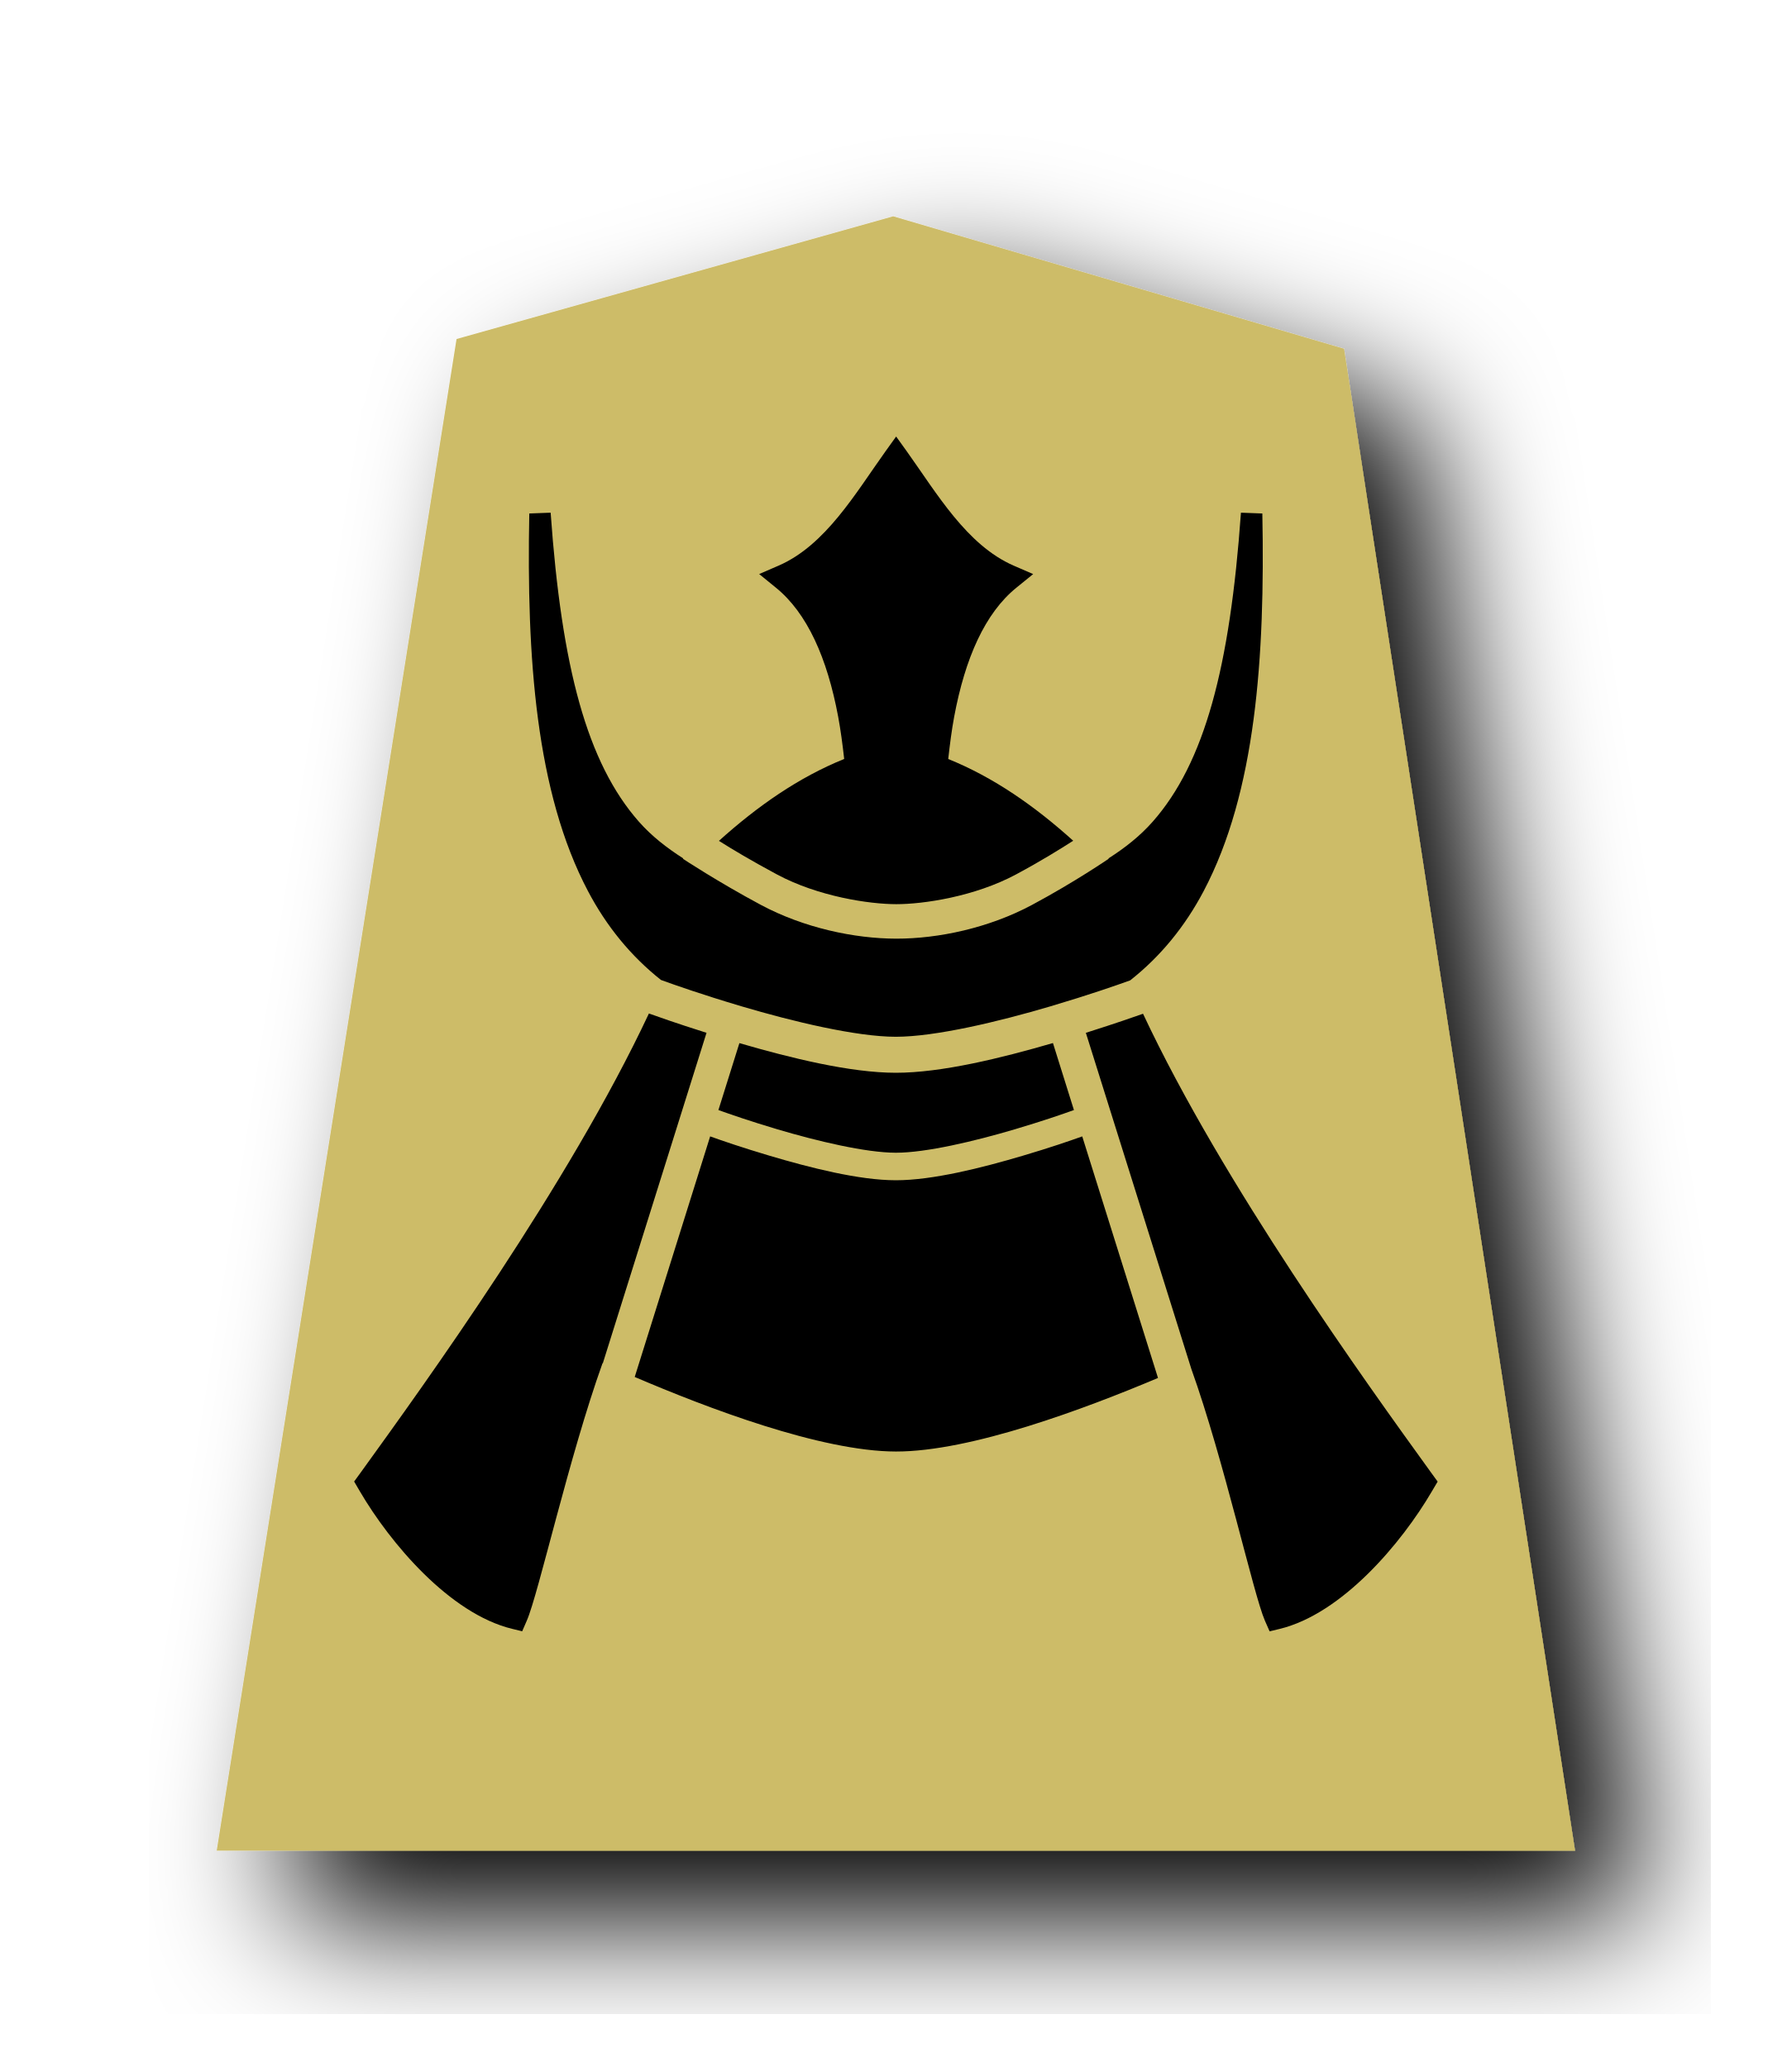
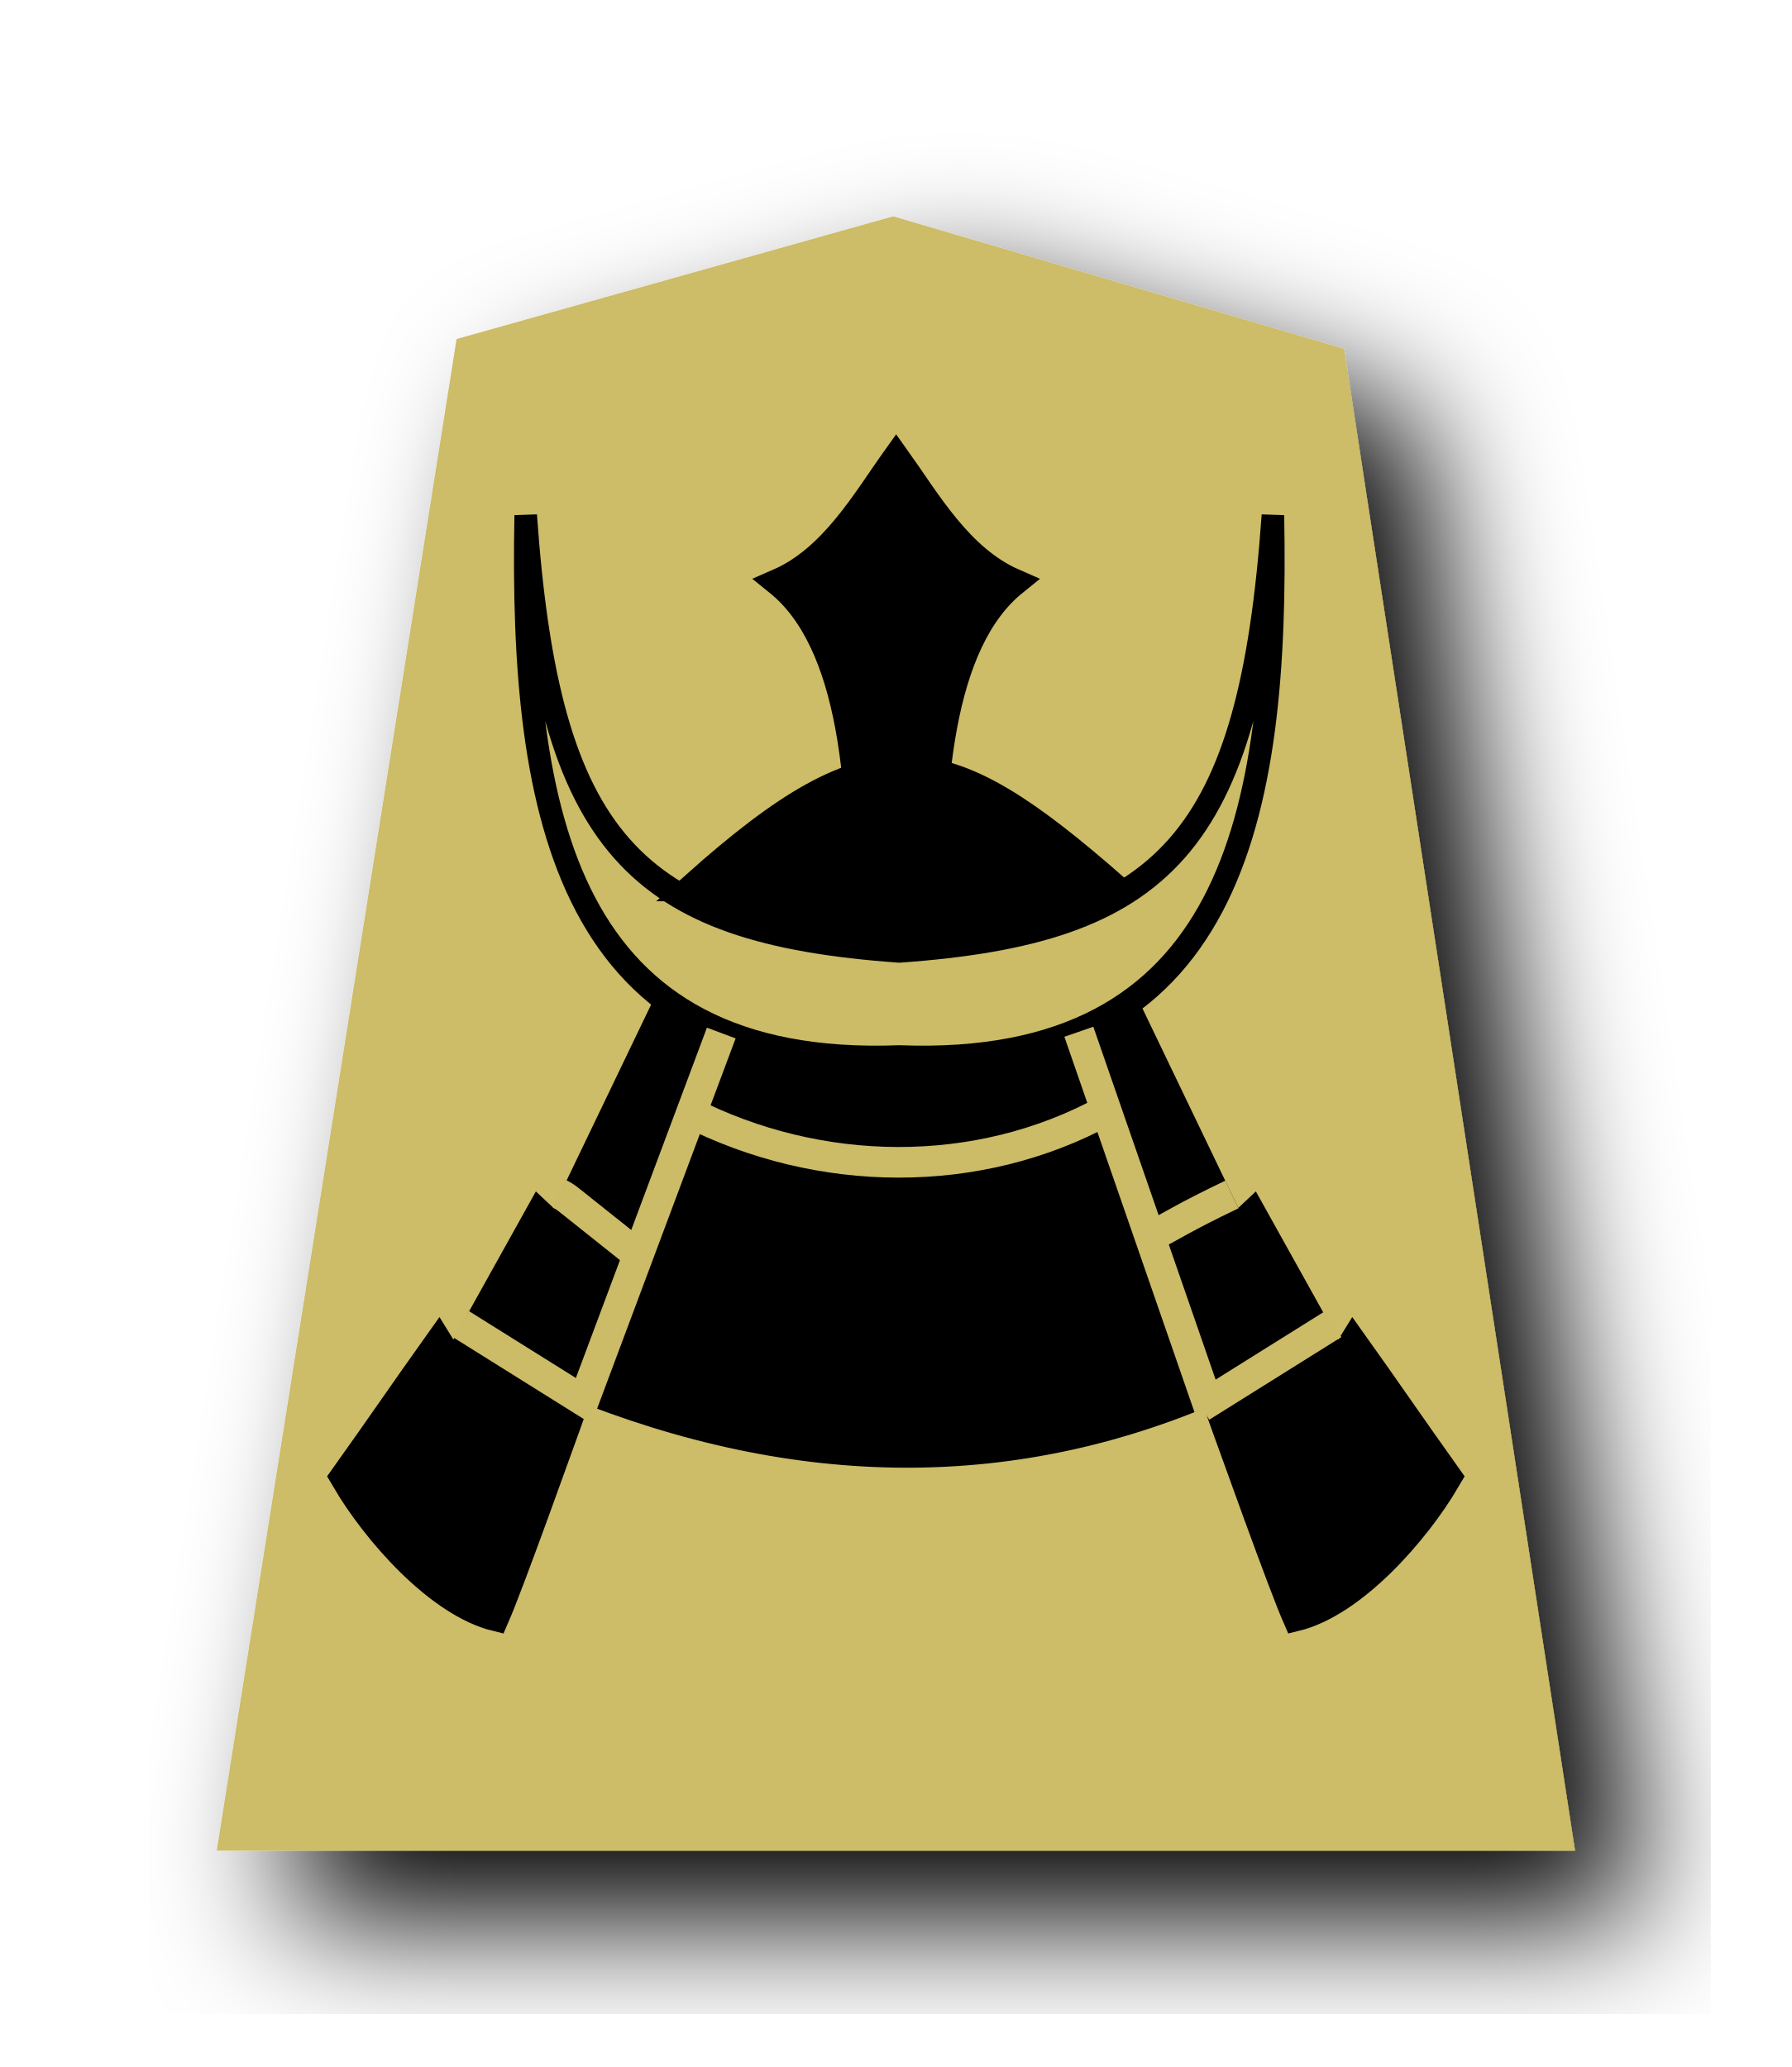
- <svg xmlns="http://www.w3.org/2000/svg" viewBox="0 0 52 60" version="1.1" id="svg8871" width="52" height="60">
-   <defs id="defs8849">
-     <filter id="a">
-       <feGaussianBlur in="SourceAlpha" result="blur" stdDeviation="2" id="feGaussianBlur8842" />
-       <feOffset result="offsetBlur" dx="2" dy="2" id="feOffset8844" />
-       <feBlend in="SourceGraphic" in2="offsetBlur" id="feBlend8846" mode="normal" />
+ <svg xmlns="http://www.w3.org/2000/svg" width="52" height="60" version="1.1" id="svg1717">
+   <defs id="defs1721">
+     <filter id="drop-shadow-5">
+       <feGaussianBlur in="SourceAlpha" result="blur" stdDeviation="2" id="feGaussianBlur5056-6" />
+       <feOffset result="offsetBlur" dx="2" dy="2" id="feOffset5058-2" />
+       <feBlend in="SourceGraphic" in2="offsetBlur" mode="normal" id="feBlend5060-8" />
    </filter>
  </defs>
-   <g transform="matrix(0.98716,0,0,0.98716,36.74227,0.122)" fill="#dcdcdc" filter="url(#a)" id="g8853">
-     <path d="m -10.96,6.237 -12.838,3.608 -7.051,44.45 H 9.085 L 2.295,10.132 C -2.123,8.835 -6.544,7.532 -10.96,6.237 Z" fill="#cdbc68" id="path8851" />
+   <filter id="drop-shadow">
+     <feGaussianBlur in="SourceAlpha" result="blur" stdDeviation="2" id="feGaussianBlur1692" />
+     <feOffset result="offsetBlur" dx="2" dy="2" id="feOffset1694" />
+     <feBlend in="SourceGraphic" in2="offsetBlur" mode="normal" id="feBlend1696" />
+   </filter>
+   <g transform="matrix(0.9871589,0,0,0.9871589,36.74226,0.1221551)" id="g5079-1" style="display:inline;fill:#dcdcdc;fill-opacity:1;filter:url(#drop-shadow-5)">
+     <path d="m -10.96,6.237 -12.838,3.608 -7.051,44.45 39.934,4.74e-4 -6.79,-44.163 C -2.123,8.835 -6.544,7.532 -10.96,6.237 Z" id="path5063-7" style="fill:#cdbc68;fill-opacity:1" />
  </g>
-   <path id="path6292" style="color:#000000;font-style:normal;font-variant:normal;font-weight:normal;font-stretch:normal;font-size:medium;line-height:normal;font-family:sans-serif;font-variant-ligatures:normal;font-variant-position:normal;font-variant-caps:normal;font-variant-numeric:normal;font-variant-alternates:normal;font-variant-east-asian:normal;font-feature-settings:normal;font-variation-settings:normal;text-indent:0;text-align:start;text-decoration:none;text-decoration-line:none;text-decoration-style:solid;text-decoration-color:#000000;letter-spacing:normal;word-spacing:normal;text-transform:none;writing-mode:lr-tb;direction:ltr;text-orientation:mixed;dominant-baseline:auto;baseline-shift:baseline;text-anchor:start;white-space:normal;shape-padding:0;shape-margin:0;inline-size:0;clip-rule:nonzero;display:inline;overflow:visible;visibility:visible;isolation:auto;mix-blend-mode:normal;color-interpolation:sRGB;color-interpolation-filters:linearRGB;solid-color:#000000;solid-opacity:1;vector-effect:none;fill:#000000;fill-opacity:1;fill-rule:nonzero;stroke:none;stroke-width:0.75;stroke-linecap:butt;stroke-linejoin:miter;stroke-miterlimit:4;stroke-dasharray:none;stroke-dashoffset:0;stroke-opacity:1;color-rendering:auto;image-rendering:auto;shape-rendering:auto;text-rendering:auto;enable-background:accumulate;stop-color:#000000" d="m 26.008,12.671 -0.303,0.422 c -0.881,1.232 -1.746,2.732 -3.104,3.324 l -0.568,0.246 0.482,0.393 c 0.912,0.738 1.493,2.047 1.811,3.75 0.072,0.388 0.127,0.801 0.174,1.225 -1.321,0.534 -2.515,1.368 -3.635,2.377 0.389,0.246 0.951,0.582 1.688,0.977 1.2,0.642 2.681,0.86 3.457,0.861 0.79,8.46e-4 2.274,-0.219 3.473,-0.861 0.746,-0.4 1.279,-0.735 1.664,-0.98 -1.117,-1.007 -2.308,-1.84 -3.627,-2.373 0.047,-0.424 0.1,-0.837 0.172,-1.225 0.318,-1.703 0.896,-3.012 1.809,-3.75 l 0.484,-0.393 -0.568,-0.246 c -1.357,-0.592 -2.225,-2.092 -3.105,-3.324 z M 15.982,14.882 15.361,14.905 c -0.081,4.184 0.191,8.092 1.703,10.961 0.536,1.017 1.239,1.883 2.119,2.58 0.391,0.142 1.18,0.421 2.334,0.764 1.506,0.447 3.341,0.884 4.48,0.885 1.143,3.81e-4 2.983,-0.437 4.494,-0.885 1.126,-0.334 1.897,-0.604 2.309,-0.752 0.887,-0.699 1.594,-1.57 2.133,-2.592 1.512,-2.869 1.784,-6.776 1.703,-10.961 l -0.621,-0.023 c -0.319,4.498 -1.058,7.262 -2.559,8.967 -0.369,0.419 -0.806,0.762 -1.285,1.068 l 0.006,0.01 c 0,0 -0.975,0.67 -2.225,1.34 -1.249,0.67 -2.718,0.982 -3.943,0.98 -1.214,-0.002 -2.68,-0.313 -3.93,-0.982 -1.249,-0.669 -2.258,-1.336 -2.258,-1.336 l 0.008,-0.012 c -0.48,-0.307 -0.92,-0.649 -1.289,-1.068 -1.5,-1.705 -2.24,-4.468 -2.559,-8.967 z m 2.85,14.539 c -2.323,4.954 -6.476,10.71 -8.359,13.316 l -0.195,0.268 0.17,0.291 c 0.872,1.49 2.601,3.546 4.418,3.986 l 0.289,0.07 0.135,-0.311 c 0.339,-0.778 1.224,-4.756 2.197,-7.471 0.003,8.47e-4 0.006,0.003 0.008,0.004 l 3.01,-9.594 c -0.931,-0.295 -1.416,-0.47 -1.672,-0.561 z m 14.34,0.006 c -0.262,0.092 -0.735,0.26 -1.658,0.553 l 3.061,9.756 c 0.947,2.642 1.803,6.546 2.135,7.307 l 0.137,0.311 0.289,-0.07 c 1.817,-0.44 3.544,-2.496 4.416,-3.986 l 0.172,-0.291 -0.195,-0.268 c -1.882,-2.606 -6.032,-8.359 -8.355,-13.311 z m -2.613,0.85 c -1.5,0.437 -3.235,0.864 -4.561,0.863 -1.319,-4.49e-4 -3.045,-0.426 -4.539,-0.861 l -0.609,1.943 c 0.342,0.122 0.901,0.318 1.711,0.559 1.156,0.343 2.565,0.679 3.439,0.68 0.877,2.88e-4 2.292,-0.336 3.451,-0.68 0.812,-0.241 1.374,-0.436 1.717,-0.559 z m -9.949,2.711 -2.189,6.982 c 2.073,0.887 5.395,2.161 7.58,2.164 2.176,0.003 5.486,-1.241 7.607,-2.135 l -2.199,-7.012 c -0.363,0.129 -0.924,0.324 -1.729,0.562 -1.189,0.352 -2.611,0.711 -3.68,0.711 -1.066,-3.64e-4 -2.483,-0.361 -3.668,-0.713 -0.8,-0.238 -1.36,-0.431 -1.723,-0.561 z" />
+   <g id="g4765-8" transform="matrix(0.8889708,0,0,0.8889708,-254.4275,-47.53088)" style="display:inline;stroke-width:1;stroke-miterlimit:4;stroke-dasharray:none">
+     <g id="g4749-0" style="stroke-width:1;stroke-miterlimit:4;stroke-dasharray:none">
+       <g id="g4698-6" transform="translate(-0.1909194)" style="stroke-width:1;stroke-miterlimit:4;stroke-dasharray:none">
+         <g style="stroke:#000000;stroke-width:1;stroke-miterlimit:4;stroke-dasharray:none" transform="translate(31.46625,-52.3259)" id="g4642-5">
+           <path style="fill:#000000;stroke:#000000;stroke-width:1;stroke-linecap:butt;stroke-linejoin:miter;stroke-miterlimit:4;stroke-dasharray:none;stroke-opacity:1" d="m 282.83,136.555 c 0.204,-5.886 -0.282,-11.142 -3.009,-13.33 2.021,-0.874 3.211,-2.979 4.365,-4.579 1.153,1.599 2.344,3.705 4.365,4.579 -2.727,2.187 -3.213,7.444 -3.009,13.33 v 4e-5 c -0.479,0.154 -0.912,0.23 -1.356,0.233 -0.444,-0.003 -0.877,-0.079 -1.356,-0.233 z" id="path4543-7-5" transform="matrix(0.8817882,0,0,0.8893486,33.59414,15.21736)" />
+           <path transform="matrix(0.06852995,0,0,0.08094496,265.4334,113.5891)" style="fill:#ccbb67;fill-opacity:1;stroke:#000000;stroke-width:10.741;stroke-linecap:butt;stroke-linejoin:miter;stroke-miterlimit:4;stroke-dasharray:none;stroke-opacity:1" d="M 97.159,111.627 C 94.395,233.017 116.773,335.819 275.143,330.702 433.513,335.819 455.891,233.017 453.127,111.627 442.062,243.914 401.615,279.031 275.143,286.665 148.672,279.031 108.224,243.914 97.159,111.627 Z" id="path4545-5" />
+           <path transform="matrix(0.06852995,0,0,0.08094496,265.4334,113.5891)" style="fill:#000000;stroke:#000000;stroke-width:13.427;stroke-linecap:butt;stroke-linejoin:miter;stroke-miterlimit:4;stroke-dasharray:none;stroke-opacity:1" d="m 166.796,305.119 -54.464,95.975 -8.754,-6.962 -40.59,61.713 -7.283,-9.989 c -17.702,21.022 -27.021,32.762 -44.724,53.783 14.216,20.56 44.129,49.69 71.961,55.397 13.293,-25.846 83.134,-195.794 102.034,-237.339 m 195.234,-12.578 54.464,95.975 8.754,-6.962 40.59,61.713 7.283,-9.989 c 17.702,21.022 27.021,32.762 44.724,53.783 -14.216,20.56 -44.129,49.69 -71.961,55.397 -13.293,-25.846 -83.134,-195.794 -102.034,-237.339" id="path4555-4" />
+           <path style="fill:#000000;stroke:#000000;stroke-width:0.985;stroke-linecap:butt;stroke-linejoin:miter;stroke-miterlimit:4;stroke-dasharray:none;stroke-opacity:1" d="m 273.596,150.941 c 7.368,2.998 14.491,3.094 21.344,0 l -4.026,-11.426 c -4.026,1.6 -9.195,1.934 -13.229,-0.091 z" id="path4559-6" />
+           <path style="fill:none;stroke:#ccbb67;stroke-width:1;stroke-linecap:butt;stroke-linejoin:miter;stroke-miterlimit:4;stroke-dasharray:none;stroke-opacity:1" d="m 277.406,142.092 c 4.274,2.181 9.44,2.241 13.607,-0.031" id="path4553-5" />
+         </g>
+         <path transform="translate(-0.7954951,2.740039)" style="fill:none;stroke:#ccbb67;stroke-width:1;stroke-linecap:butt;stroke-linejoin:miter;stroke-miterlimit:4;stroke-dasharray:none;stroke-opacity:1" d="m 305.46,89.714 c 0.226,0.11 0.292,0.192 0.382,0.255 l 2.239,1.784 m 19.327,-2.022 c -1.58,0.756 -1.927,1.009 -2.891,1.514" id="path4667-9" />
+         <path id="path4676-2" d="m 303.51,92.019 4.314,2.699 m 24.168,-2.699 -4.314,2.699" style="fill:none;stroke:#ccbb67;stroke-width:1;stroke-linecap:butt;stroke-linejoin:miter;stroke-miterlimit:4;stroke-dasharray:none;stroke-opacity:1" transform="translate(-2.069544,4.683662)" />
+         <path id="path4684-3" d="m 305.415,99.305 4.528,-12.106 m 11.674,-0.042 4.25,12.266" style="fill:none;stroke:#ccbb67;stroke-width:1;stroke-linecap:butt;stroke-linejoin:miter;stroke-miterlimit:4;stroke-dasharray:none;stroke-opacity:1" />
+       </g>
+       <path style="fill:#000000;stroke:#000000;stroke-width:1;stroke-linecap:butt;stroke-linejoin:miter;stroke-miterlimit:4;stroke-dasharray:none;stroke-opacity:1" d="m 308.939,82.397 c 5.872,-5.234 8.038,-4.799 13.62,0.085 -2.865,1.17 -3.08,1.033 -6.698,1.682 -3.343,-0.681 -2.766,-0.121 -6.921,-1.767 z" id="path4726-6" />
+     </g>
+   </g>
</svg>
